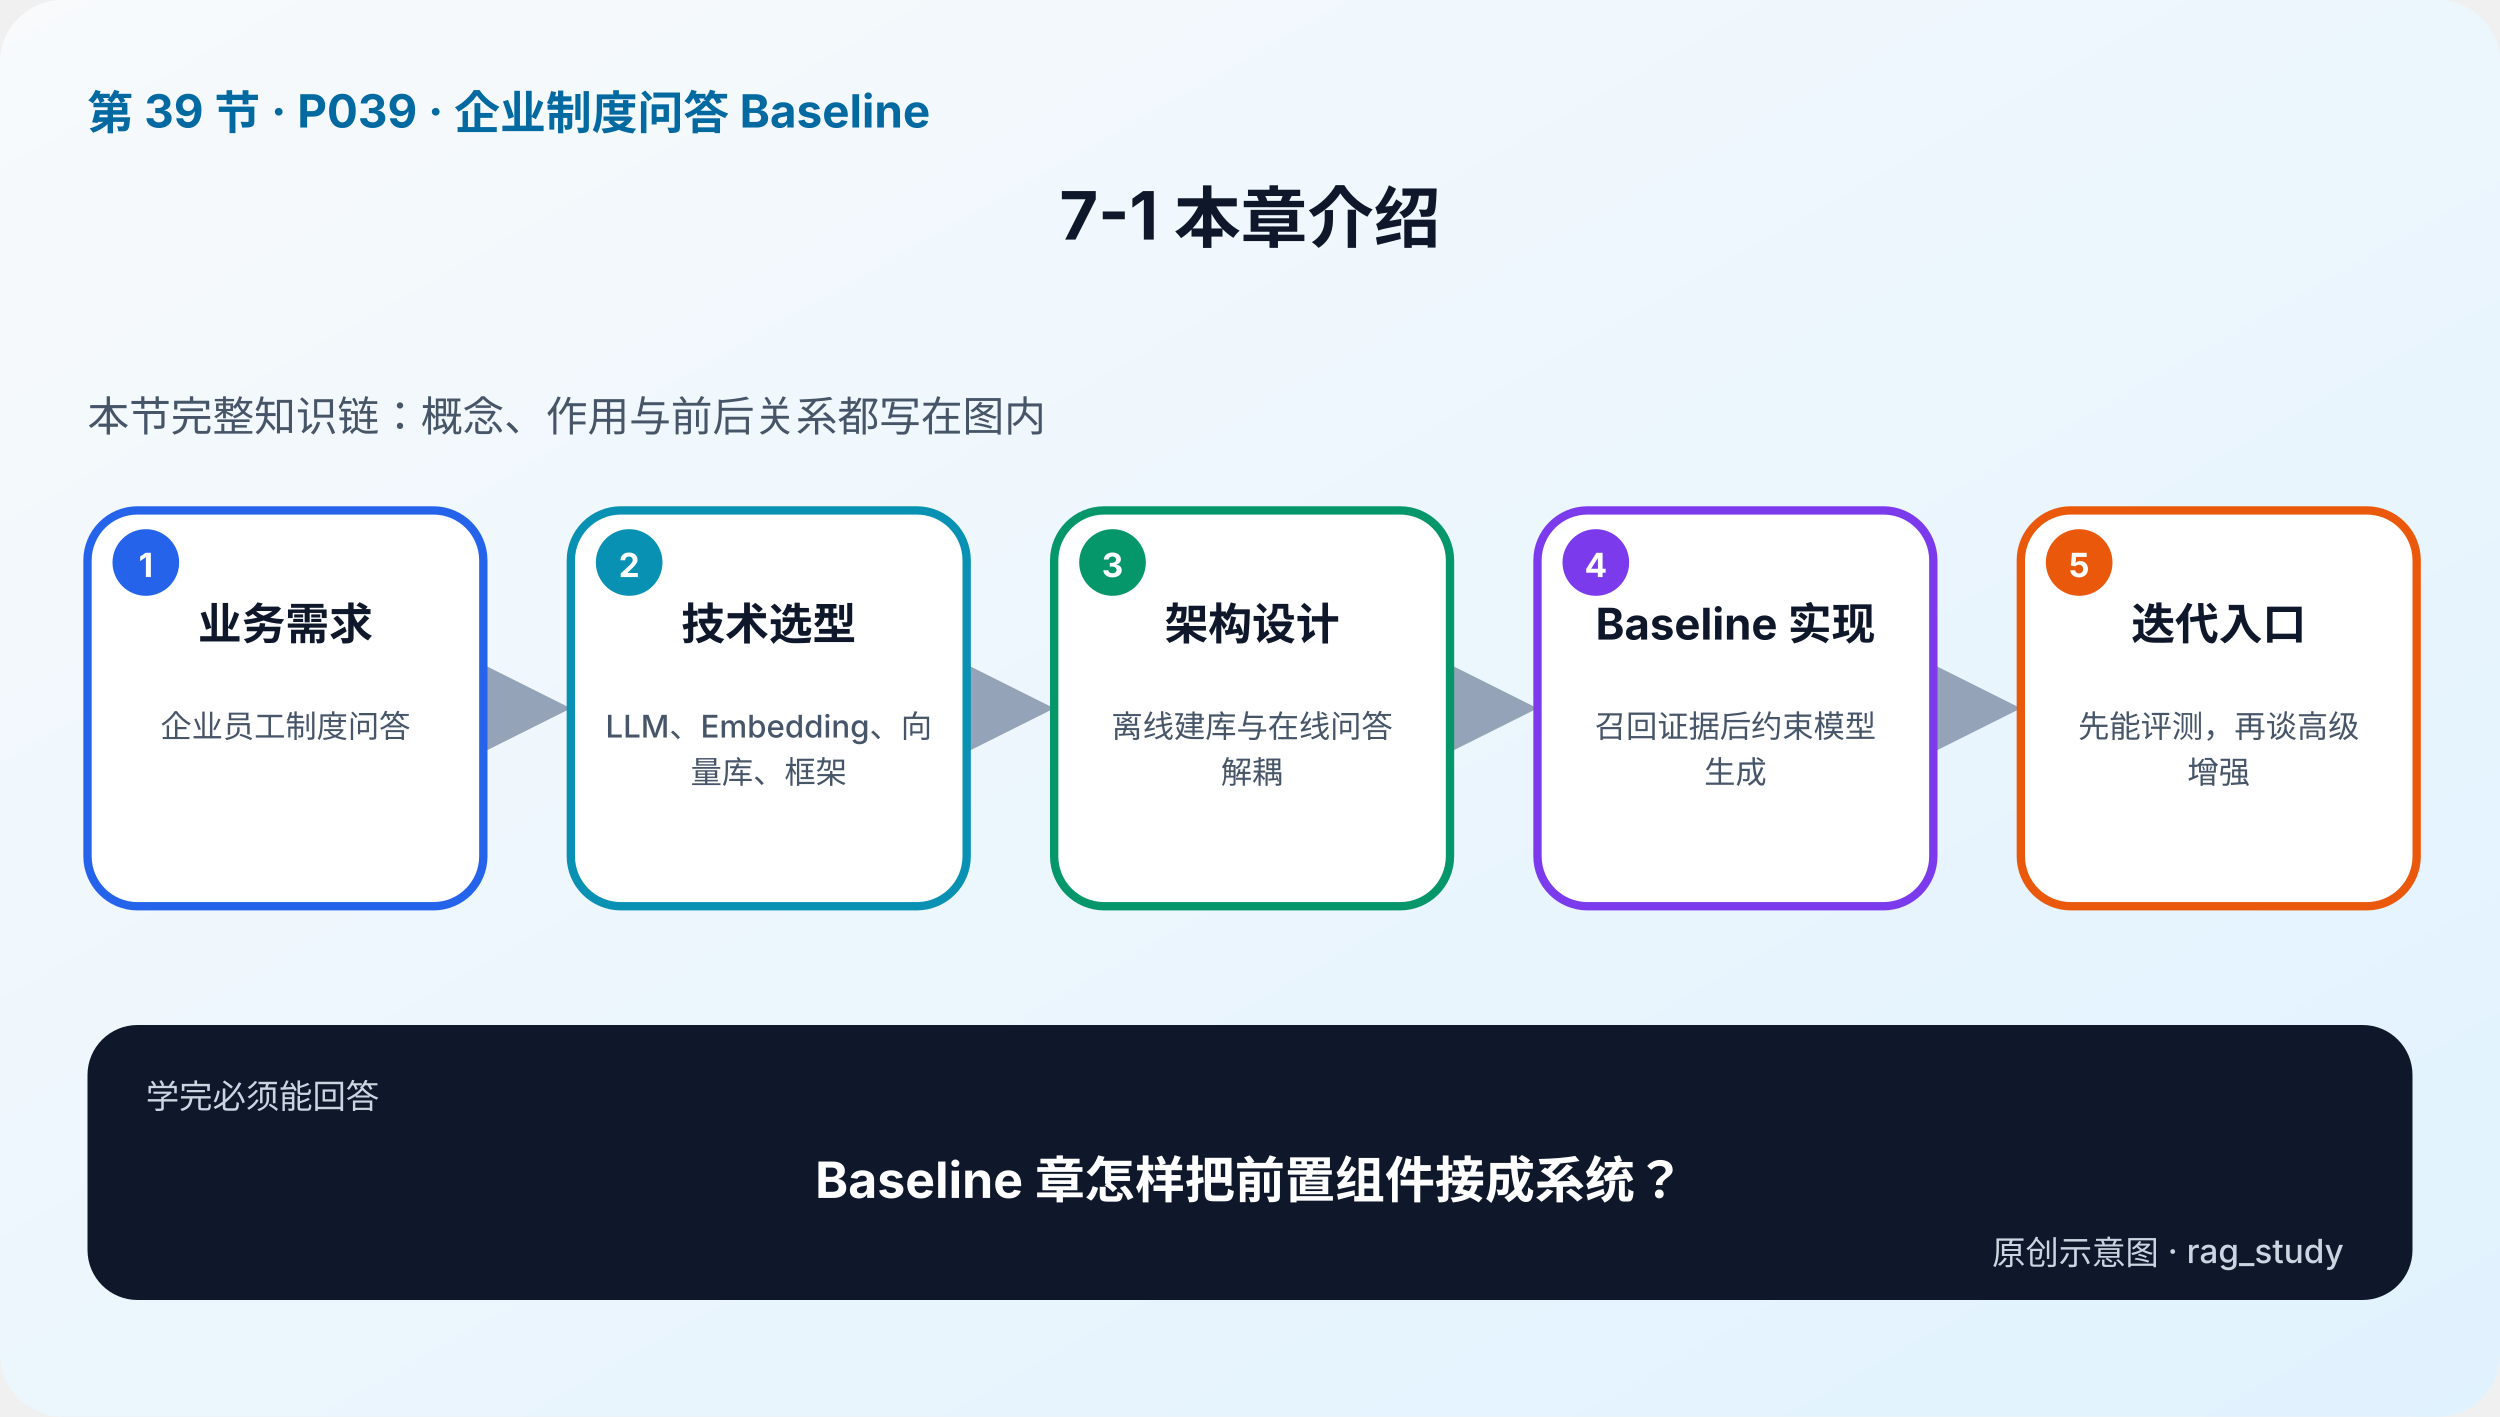
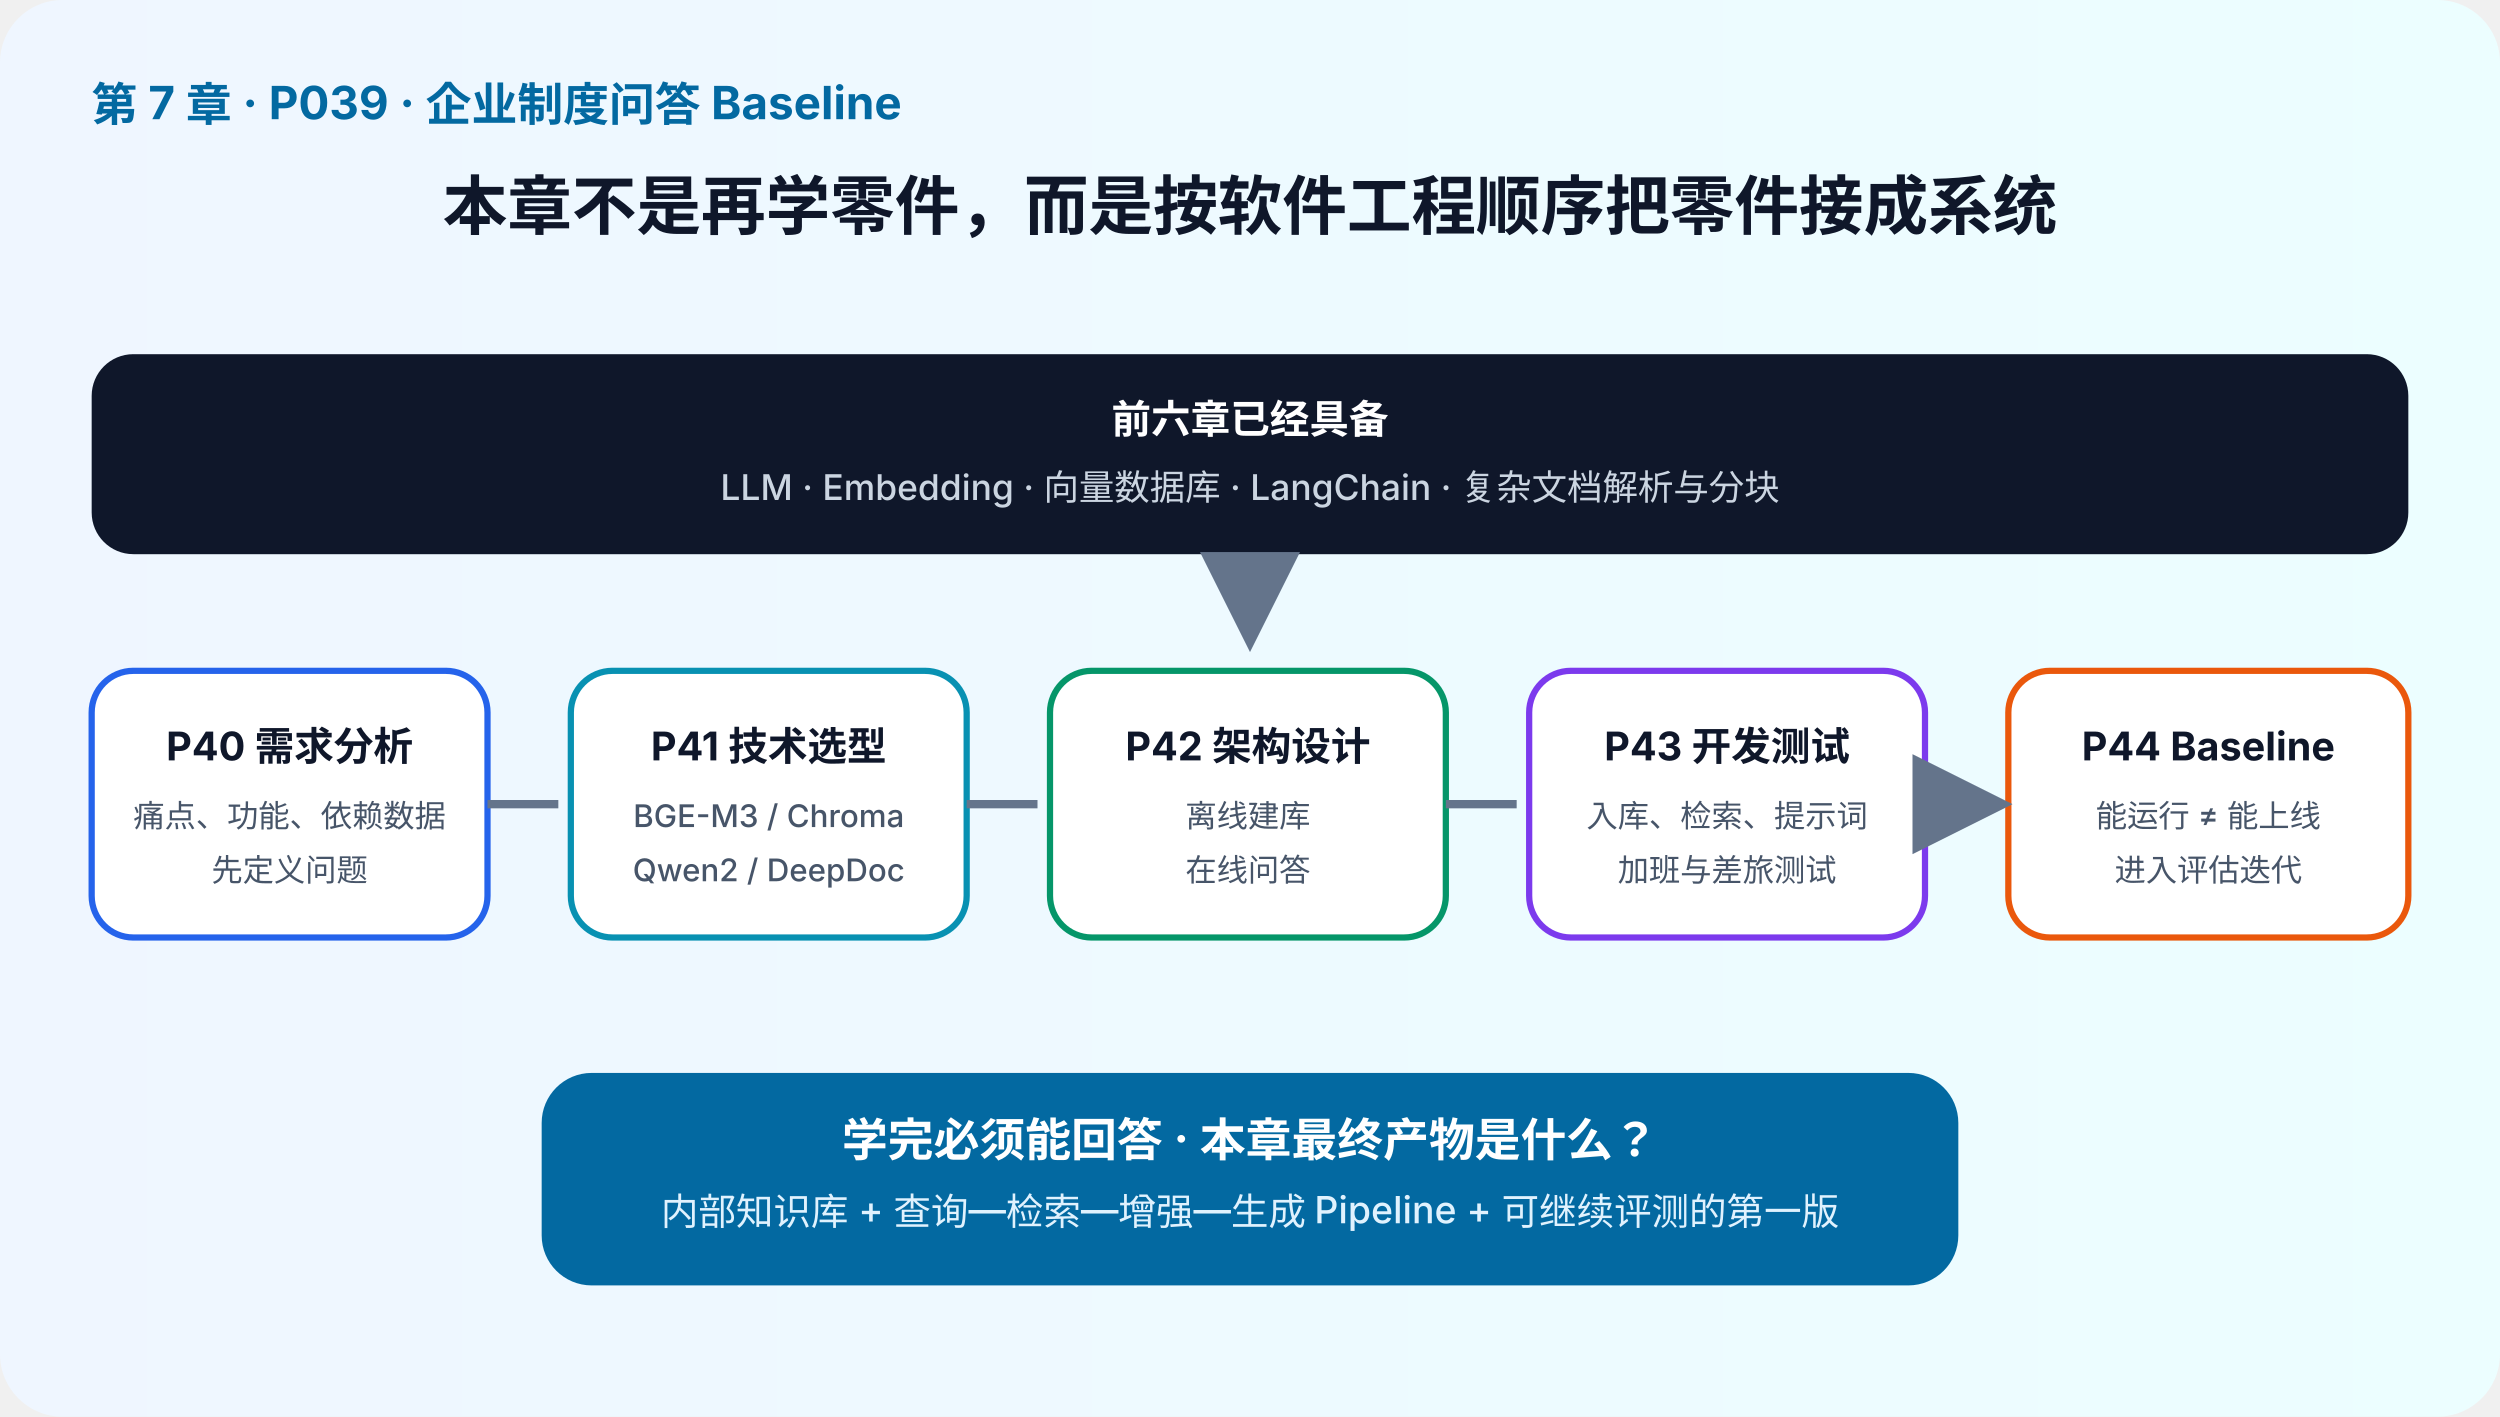
<svg xmlns="http://www.w3.org/2000/svg" role="img" width="1200" height="680" viewBox="0 0 1200 680">
  <defs>
-     <linearGradient id="bg" x1="0" x2="1" y1="0" y2="1">
-       <stop offset="0" stop-color="#f8fafc" />
-       <stop offset="1" stop-color="#e0f2fe" />
+     <linearGradient id="bg39" x1="0" x2="1">
+       <stop stop-color="#eff6ff" />
+       <stop offset="1" stop-color="#ecfeff" />
    </linearGradient>
-     <marker id="arrow" markerWidth="12" markerHeight="12" refX="10" refY="6" orient="auto">
-       <path d="M0,0 L12,6 L0,12 z" fill="#94a3b8" />
+     <marker id="a39" markerWidth="12" markerHeight="12" refX="10" refY="6" orient="auto">
+       <path d="M0 0 12 6 0 12Z" fill="#64748b" />
    </marker>
-     <style>
-       .chapter { font: 700 22px -apple-system,BlinkMacSystemFont,"Segoe UI","PingFang SC",sans-serif; fill:#0369a1; }
-       .title { font: 700 32px -apple-system,BlinkMacSystemFont,"Segoe UI","PingFang SC",sans-serif; fill:#0f172a; }
-       .number { font: 700 16px -apple-system,BlinkMacSystemFont,"Segoe UI","PingFang SC",sans-serif; fill:white; }
-       .node { font: 700 21px -apple-system,BlinkMacSystemFont,"Segoe UI","PingFang SC",sans-serif; fill:#0f172a; }
-       .detail { font: 500 15px -apple-system,BlinkMacSystemFont,"Segoe UI","PingFang SC",sans-serif; fill:#475569; }
-       .hint { font: 500 20px -apple-system,BlinkMacSystemFont,"Segoe UI","PingFang SC",sans-serif; fill:#475569; }
-       .question { font: 700 24px -apple-system,BlinkMacSystemFont,"Segoe UI","PingFang SC",sans-serif; fill:white; }
-       .brand { font: 500 16px -apple-system,BlinkMacSystemFont,"Segoe UI","PingFang SC",sans-serif; fill:#cbd5e1; }
-     </style>
+     <style>.h{font:700 22px -apple-system,BlinkMacSystemFont,"PingFang SC",sans-serif;fill:#0369a1}.t{font:700 31px -apple-system,BlinkMacSystemFont,"PingFang SC",sans-serif;fill:#0f172a}.n{font:700 19px -apple-system,BlinkMacSystemFont,"PingFang SC",sans-serif;fill:#0f172a}.d{font:500 15px -apple-system,BlinkMacSystemFont,"PingFang SC",sans-serif;fill:#475569}.p{stroke:#64748b;stroke-width:4;fill:none;marker-end:url(#a39)}</style>
  </defs>
-   <rect width="1200" height="680" rx="30" fill="url(#bg)" />
-   <text x="42" y="62" class="chapter">第 39 节 · P039 · 企业制度问答 Baseline</text>
-   <text x="600" y="115" text-anchor="middle" class="title">7-1 本章介绍</text>
-   <text x="42" y="207" class="hint">本节完整知识链：概念、作用与前后关系都写在图内</text>
-   <path d="M 236 340 L 266 340" stroke="#94a3b8" stroke-width="4" marker-end="url(#arrow)" />
-   <path d="M 468 340 L 498 340" stroke="#94a3b8" stroke-width="4" marker-end="url(#arrow)" />
-   <path d="M 700 340 L 730 340" stroke="#94a3b8" stroke-width="4" marker-end="url(#arrow)" />
-   <path d="M 932 340 L 962 340" stroke="#94a3b8" stroke-width="4" marker-end="url(#arrow)" />
-   <rect x="42" y="245" width="190" height="190" rx="24" fill="white" stroke="#2563eb" stroke-width="4" />
-   <circle cx="70" cy="270" r="16" fill="#2563eb" />
-   <text x="70" y="277" text-anchor="middle" class="number">1</text>
-   <text x="137" y="307" text-anchor="middle" class="node">业务需求</text>
-   <text x="137" y="354" text-anchor="middle" class="detail">企业员工制度问答</text>
-   <rect x="274" y="245" width="190" height="190" rx="24" fill="white" stroke="#0891b2" stroke-width="4" />
-   <circle cx="302" cy="270" r="16" fill="#0891b2" />
-   <text x="302" y="277" text-anchor="middle" class="number">2</text>
-   <text x="369" y="307" text-anchor="middle" class="node">技术选型</text>
-   <text x="369" y="354" text-anchor="middle" class="detail">LLM、Embedding、向</text>
-   <text x="369" y="376" text-anchor="middle" class="detail">量库、框架</text>
-   <rect x="506" y="245" width="190" height="190" rx="24" fill="white" stroke="#059669" stroke-width="4" />
-   <circle cx="534" cy="270" r="16" fill="#059669" />
-   <text x="534" y="277" text-anchor="middle" class="number">3</text>
-   <text x="601" y="307" text-anchor="middle" class="node">架构设计</text>
-   <text x="601" y="354" text-anchor="middle" class="detail">离线建库与在线问答</text>
-   <text x="601" y="376" text-anchor="middle" class="detail">解耦</text>
-   <rect x="738" y="245" width="190" height="190" rx="24" fill="white" stroke="#7c3aed" stroke-width="4" />
-   <circle cx="766" cy="270" r="16" fill="#7c3aed" />
-   <text x="766" y="277" text-anchor="middle" class="number">4</text>
-   <text x="833" y="307" text-anchor="middle" class="node">Baseline 实现</text>
-   <text x="833" y="354" text-anchor="middle" class="detail">召回证据后约束模型</text>
-   <text x="833" y="376" text-anchor="middle" class="detail">生成</text>
-   <rect x="970" y="245" width="190" height="190" rx="24" fill="white" stroke="#ea580c" stroke-width="4" />
-   <circle cx="998" cy="270" r="16" fill="#ea580c" />
-   <text x="998" y="277" text-anchor="middle" class="number">5</text>
-   <text x="1065" y="307" text-anchor="middle" class="node">迭代入口</text>
-   <text x="1065" y="354" text-anchor="middle" class="detail">先能评测，再谈高级</text>
-   <text x="1065" y="376" text-anchor="middle" class="detail">增强</text>
-   <rect x="42" y="492" width="1116" height="132" rx="24" fill="#0f172a" />
-   <text x="70" y="532" class="brand">学完必须能回答</text>
-   <text x="600" y="575" text-anchor="middle" class="question">Baseline 章怎样把前置组件接成系统？</text>
-   <text x="1125" y="607" text-anchor="end" class="brand">原创示意图 · rag_study</text>
+   <rect width="1200" height="680" rx="30" fill="url(#bg39)" />
+   <text x="44" y="58" class="h">第 7 章 · P039 · 企业制度问答 Baseline</text>
+   <text x="600" y="110" text-anchor="middle" class="t">本章不是再学零件，而是按软件工程顺序把零件接成系统</text>
+   <rect x="44" y="170" width="1112" height="96" rx="20" fill="#0f172a" />
+   <text x="600" y="208" text-anchor="middle" style="font:700 19px -apple-system,BlinkMacSystemFont,'PingFang SC';fill:white">前六章已经具备</text>
+   <text x="600" y="240" text-anchor="middle" style="font:500 17px -apple-system,BlinkMacSystemFont,'PingFang SC';fill:#cbd5e1">LLM · Embedding · 向量数据库 · LangChain · 复杂文档解析与分块</text>
+   <path d="M600 266V305" class="p" />
+   <g>
+     <rect x="44" y="322" width="190" height="128" rx="20" fill="white" stroke="#2563eb" stroke-width="3" />
+     <text x="139" y="365" text-anchor="middle" class="n">P40 需求分析</text>
+     <text x="139" y="397" text-anchor="middle" class="d">痛点、功能、依赖数据</text>
+     <text x="139" y="423" text-anchor="middle" class="d">先定义问题</text>
+     <rect x="274" y="322" width="190" height="128" rx="20" fill="white" stroke="#0891b2" stroke-width="3" />
+     <text x="369" y="365" text-anchor="middle" class="n">P41 技术选型</text>
+     <text x="369" y="397" text-anchor="middle" class="d">BGE-M3 / Chroma</text>
+     <text x="369" y="423" text-anchor="middle" class="d">Qwen2 / DeepDoc</text>
+     <rect x="504" y="322" width="190" height="128" rx="20" fill="white" stroke="#059669" stroke-width="3" />
+     <text x="599" y="365" text-anchor="middle" class="n">P42 架构设计</text>
+     <text x="599" y="397" text-anchor="middle" class="d">离线建库</text>
+     <text x="599" y="423" text-anchor="middle" class="d">在线问答</text>
+     <rect x="734" y="322" width="190" height="128" rx="20" fill="white" stroke="#7c3aed" stroke-width="3" />
+     <text x="829" y="365" text-anchor="middle" class="n">P43 开发测试</text>
+     <text x="829" y="397" text-anchor="middle" class="d">入库、检索、提示词</text>
+     <text x="829" y="423" text-anchor="middle" class="d">加班与差旅测试</text>
+     <rect x="964" y="322" width="192" height="128" rx="20" fill="white" stroke="#ea580c" stroke-width="3" />
+     <text x="1060" y="365" text-anchor="middle" class="n">P44 Baseline</text>
+     <text x="1060" y="397" text-anchor="middle" class="d">能运行 ≠ 能上线</text>
+     <text x="1060" y="423" text-anchor="middle" class="d">进入评估迭代</text>
+   </g>
+   <path d="M234 386H268M464 386H498M694 386H728M924 386H958" class="p" />
+   <rect x="260" y="515" width="680" height="102" rx="24" fill="#0369a1" />
+   <text x="600" y="555" text-anchor="middle" style="font:700 22px -apple-system,BlinkMacSystemFont,'PingFang SC';fill:white">学完必须能回答 · 本章最终产物是什么？</text>
+   <text x="600" y="588" text-anchor="middle" style="font:500 18px -apple-system,BlinkMacSystemFont,'PingFang SC';fill:#e0f2fe">内部知识库 + 查询—检索—增强—生成 Pipeline + 可继续评测的第一版</text>
</svg>
